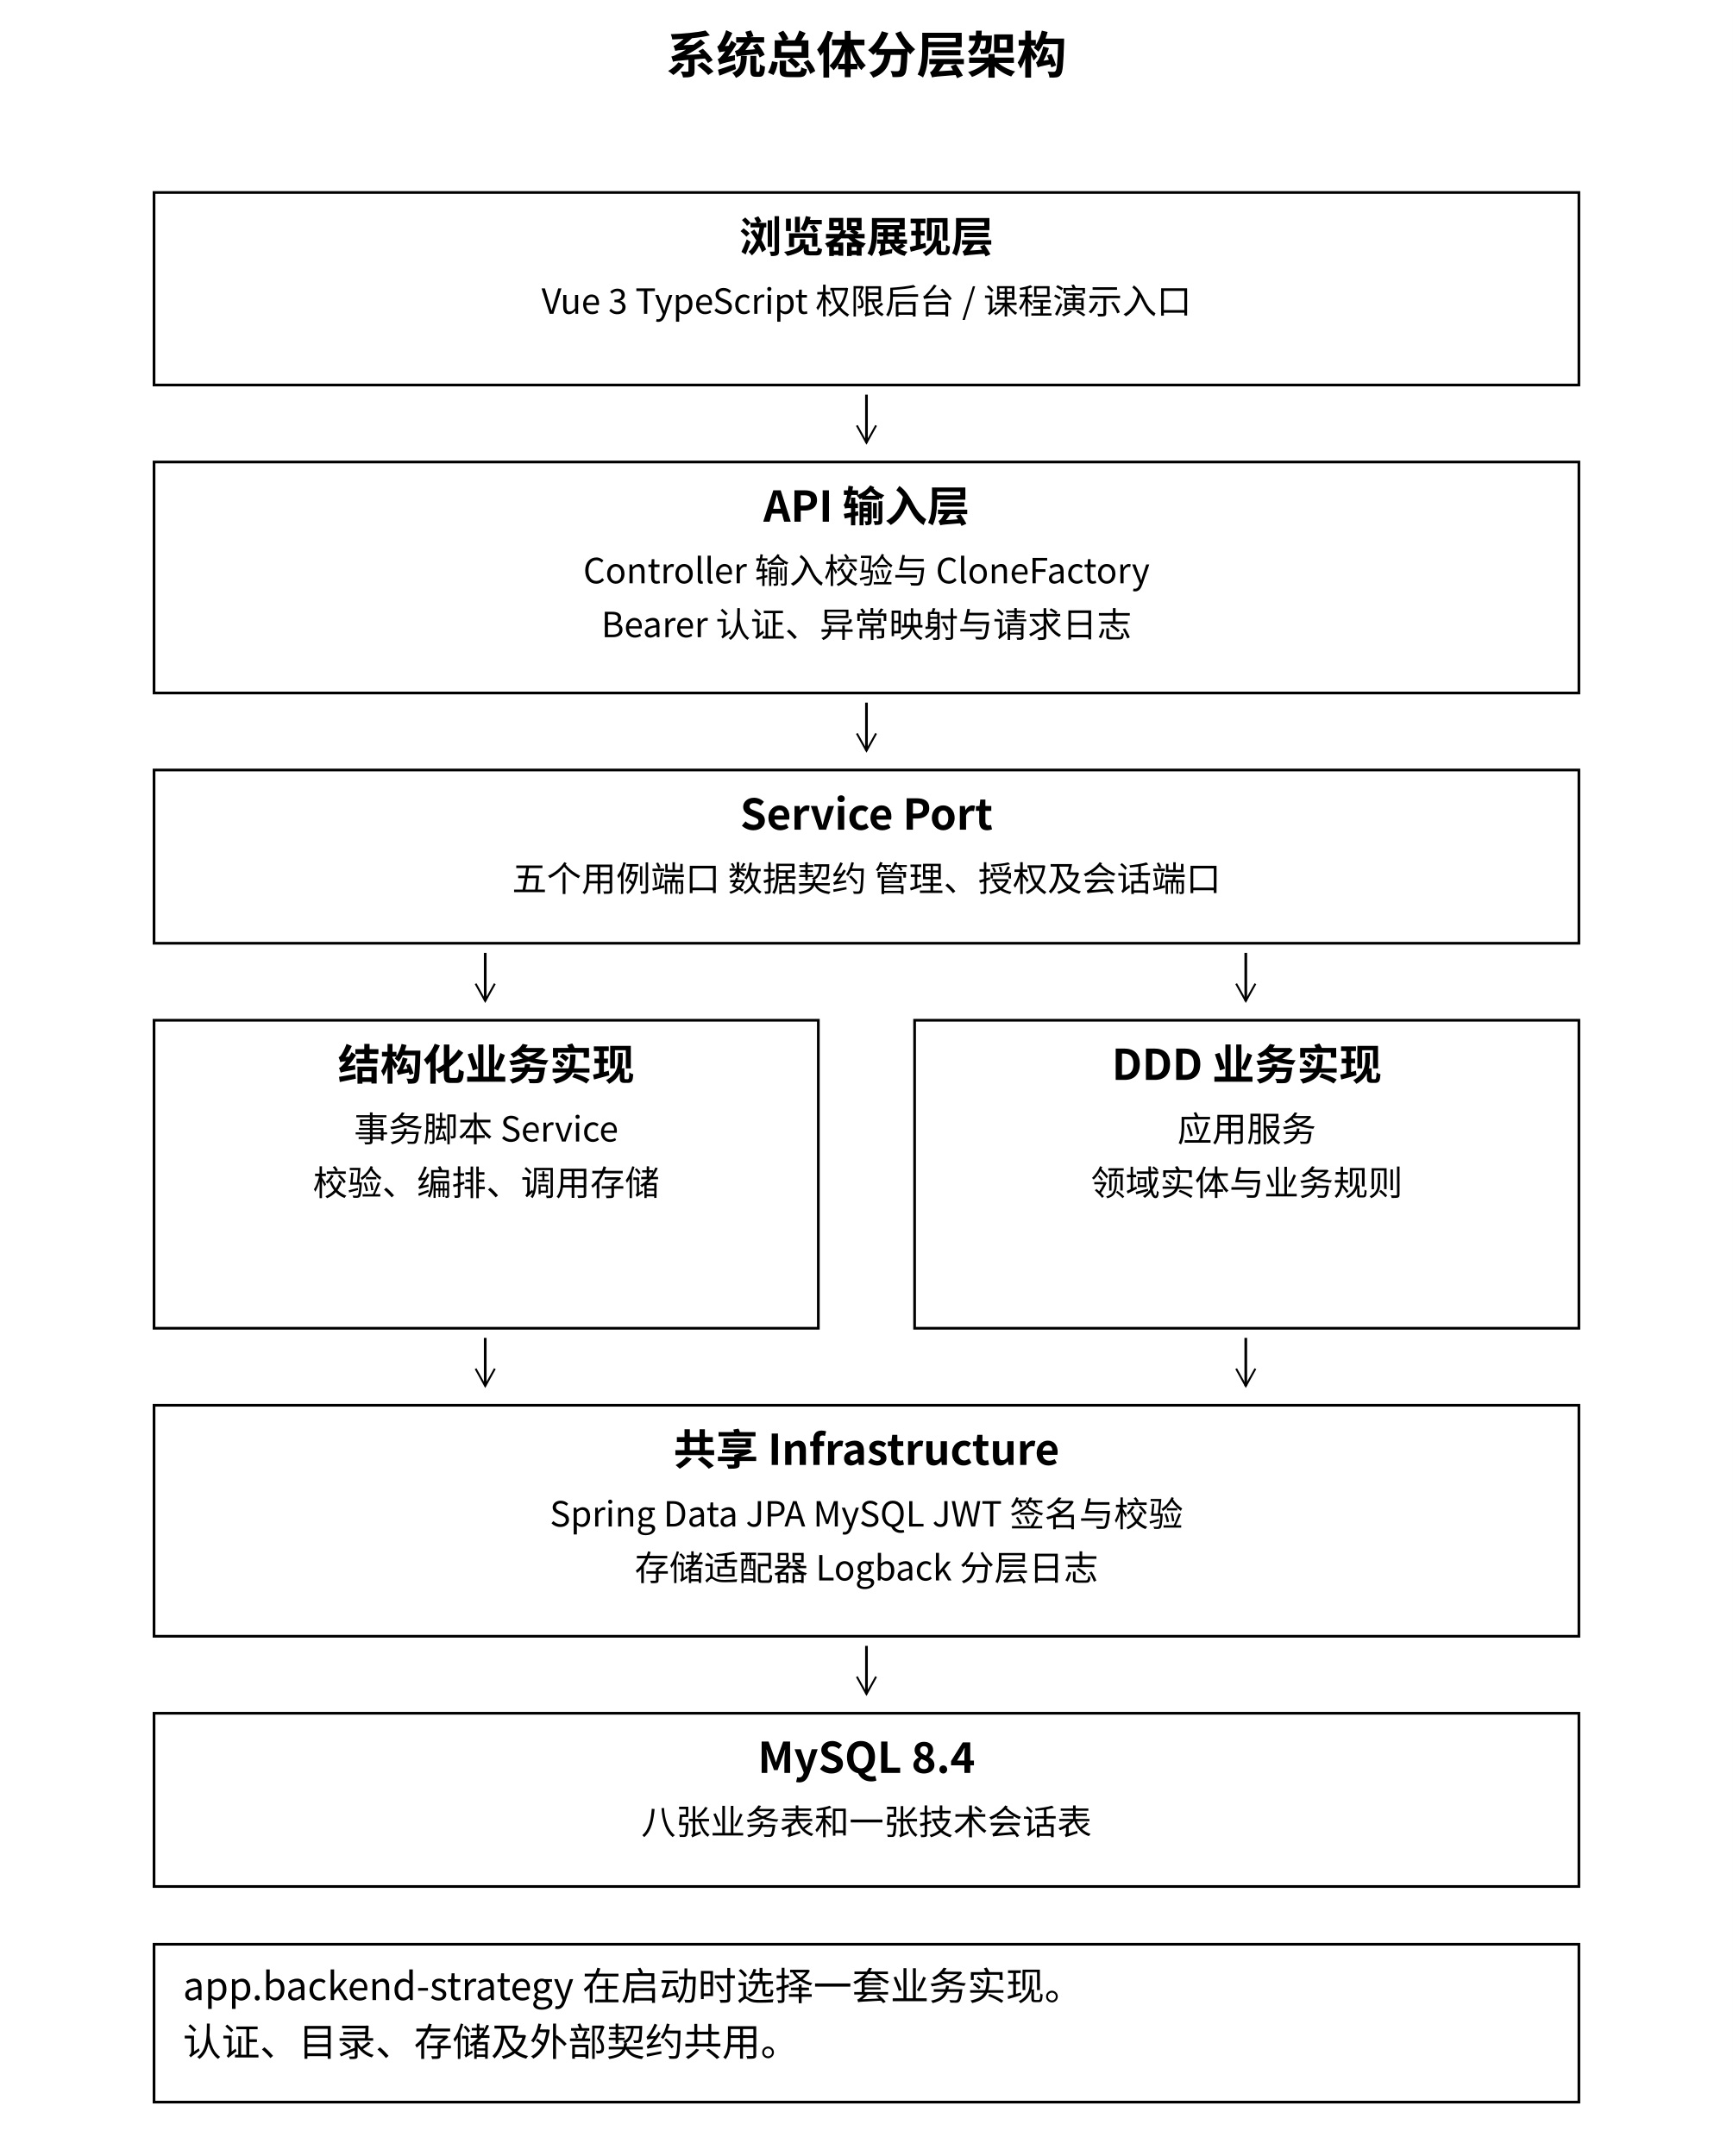
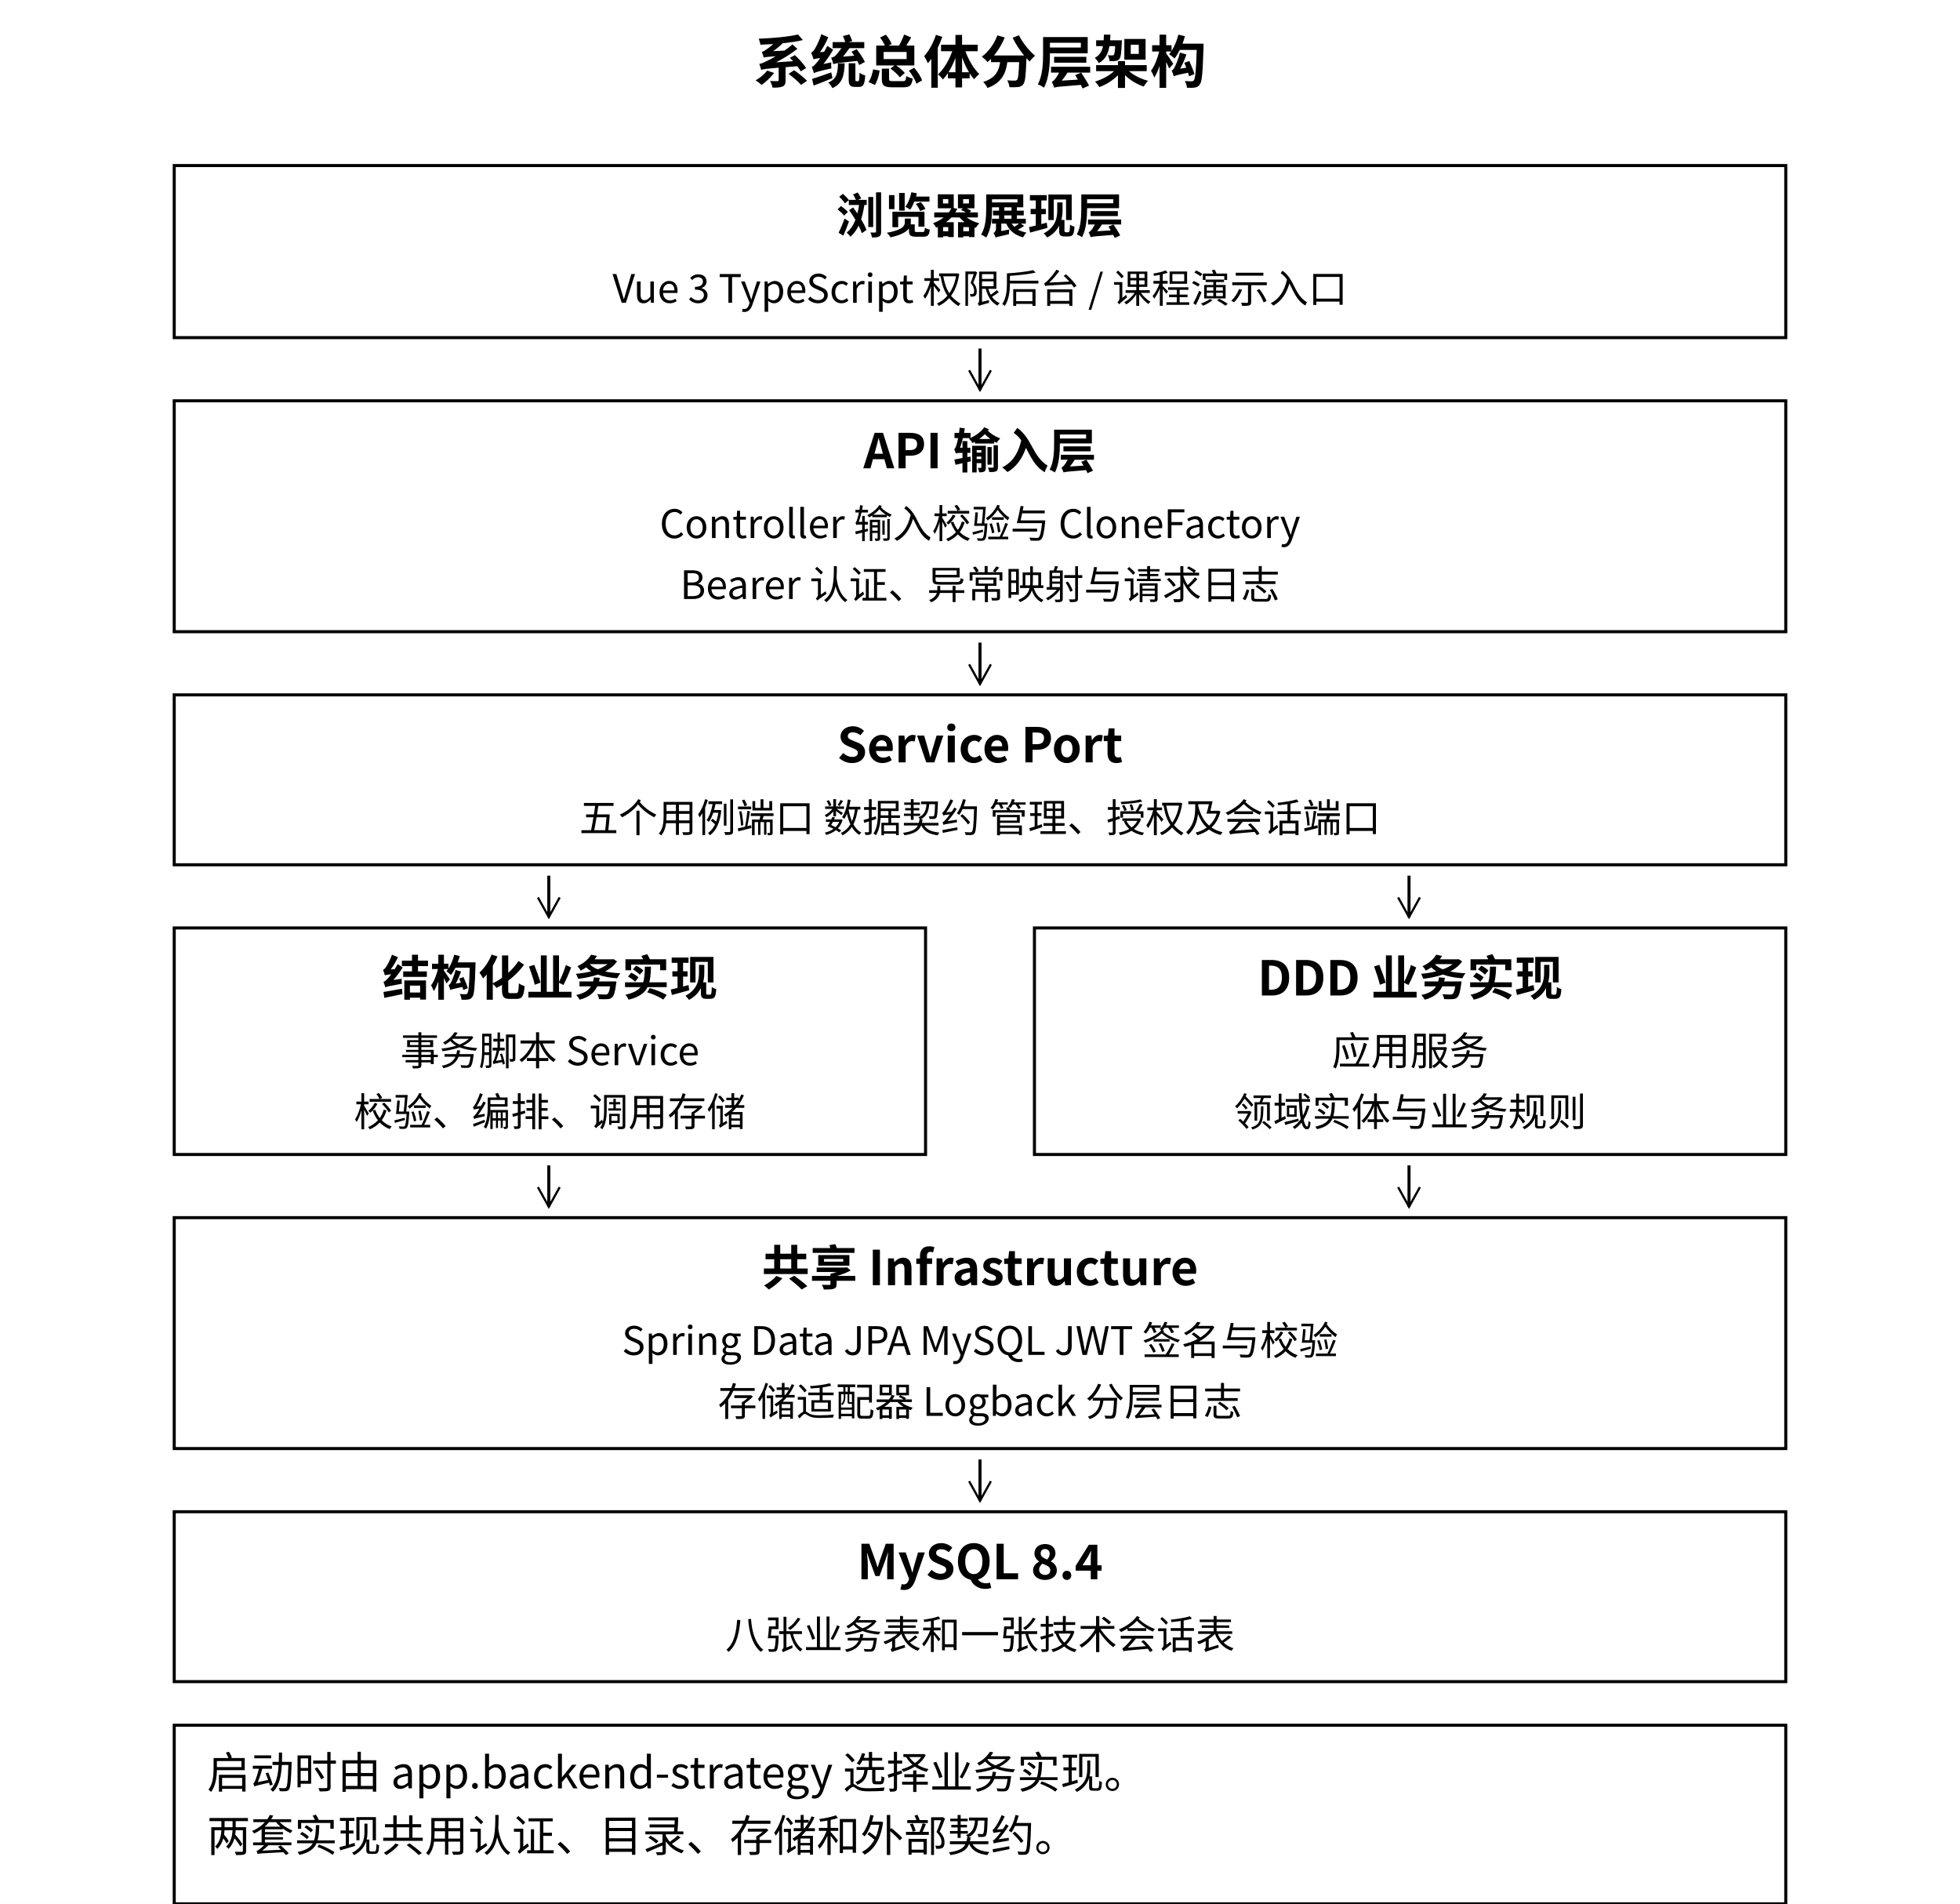
- <svg xmlns="http://www.w3.org/2000/svg" width="900" height="1120" viewBox="0 0 900 1120">
+ <svg xmlns="http://www.w3.org/2000/svg" width="900" height="874" viewBox="0 0 900 874">
  <style>text{font-family:'PingFang SC','Microsoft YaHei','Noto Sans CJK SC',system-ui,sans-serif;fill:black}</style>
  <defs>
    <marker id="open" markerWidth="12" markerHeight="12" refX="10" refY="6" orient="auto" markerUnits="userSpaceOnUse">
      <path d="M1,1 L10,6 L1,11" fill="none" stroke="black" />
    </marker>
    <marker id="filled" markerWidth="12" markerHeight="12" refX="10" refY="6" orient="auto" markerUnits="userSpaceOnUse">
      <path d="M1,1 L10,6 L1,11 Z" fill="black" />
    </marker>
    <marker id="triangle" markerWidth="16" markerHeight="16" refX="14" refY="8" orient="auto" markerUnits="userSpaceOnUse">
      <path d="M1,1 L14,8 L1,15 Z" fill="white" stroke="black" />
    </marker>
  </defs>
  <rect width="100%" height="100%" fill="white" />
  <text x="450.0" y="38" font-size="26" text-anchor="middle" font-weight="600">系统总体分层架构</text>
-   <rect x="80" y="100" width="740" height="100" rx="0" fill="white" stroke="black" stroke-width="1.4" />
-   <text x="450.0" y="131" font-size="22" text-anchor="middle" font-weight="600">浏览器展现层</text>
-   <text x="450.0" y="163" font-size="18" text-anchor="middle" font-weight="400">Vue 3  TypeScript   权限后台 / 课程演示入口</text>
-   <rect x="80" y="240" width="740" height="120" rx="0" fill="white" stroke="black" stroke-width="1.4" />
-   <text x="450.0" y="271" font-size="22" text-anchor="middle" font-weight="600">API 输入层</text>
-   <text x="450.0" y="303" font-size="18" text-anchor="middle" font-weight="400">Controller 输入校验与 CloneFactory</text>
-   <text x="450.0" y="331" font-size="18" text-anchor="middle" font-weight="400">Bearer 认证、异常映射与请求日志</text>
-   <rect x="80" y="400" width="740" height="90" rx="0" fill="white" stroke="black" stroke-width="1.4" />
-   <text x="450.0" y="431" font-size="22" text-anchor="middle" font-weight="600">Service Port</text>
-   <text x="450.0" y="463" font-size="18" text-anchor="middle" font-weight="400">五个用例端口  数据契约  管理、授权及会话端口</text>
-   <rect x="80" y="530" width="345" height="160" rx="0" fill="white" stroke="black" stroke-width="1.4" />
-   <text x="252.5" y="561" font-size="22" text-anchor="middle" font-weight="600">结构化业务实现</text>
-   <text x="252.5" y="593" font-size="18" text-anchor="middle" font-weight="400">事务脚本 Service</text>
-   <text x="252.5" y="621" font-size="18" text-anchor="middle" font-weight="400">校验、编排、调用存储</text>
-   <rect x="475" y="530" width="345" height="160" rx="0" fill="white" stroke="black" stroke-width="1.4" />
-   <text x="647.5" y="561" font-size="22" text-anchor="middle" font-weight="600">DDD 业务实现</text>
-   <text x="647.5" y="593" font-size="18" text-anchor="middle" font-weight="400">应用服务</text>
-   <text x="647.5" y="621" font-size="18" text-anchor="middle" font-weight="400">领域实体与业务规则</text>
-   <rect x="80" y="730" width="740" height="120" rx="0" fill="white" stroke="black" stroke-width="1.4" />
-   <text x="450.0" y="761" font-size="22" text-anchor="middle" font-weight="600">共享 Infrastructure</text>
-   <text x="450.0" y="793" font-size="18" text-anchor="middle" font-weight="400">Spring Data JPA  MySQL   JWT 签名与校验</text>
-   <text x="450.0" y="821" font-size="18" text-anchor="middle" font-weight="400">存储适配器  Logback 分层日志</text>
-   <rect x="80" y="890" width="740" height="90" rx="0" fill="white" stroke="black" stroke-width="1.4" />
-   <text x="450.0" y="921" font-size="22" text-anchor="middle" font-weight="600">MySQL 8.4</text>
-   <text x="450.0" y="953" font-size="18" text-anchor="middle" font-weight="400">八张业务表和一张技术会话表</text>
-   <path d="M 450,205 L 450,230" fill="none" stroke="black" stroke-width="1.4" marker-end="url(#open)" />
-   <path d="M 450,365 L 450,390" fill="none" stroke="black" stroke-width="1.4" marker-end="url(#open)" />
-   <path d="M 450,855 L 450,880" fill="none" stroke="black" stroke-width="1.4" marker-end="url(#open)" />
-   <path d="M 252,495 L 252,520" fill="none" stroke="black" stroke-width="1.4" marker-end="url(#open)" />
-   <path d="M 252,695 L 252,720" fill="none" stroke="black" stroke-width="1.4" marker-end="url(#open)" />
-   <path d="M 647,495 L 647,520" fill="none" stroke="black" stroke-width="1.4" marker-end="url(#open)" />
-   <path d="M 647,695 L 647,720" fill="none" stroke="black" stroke-width="1.4" marker-end="url(#open)" />
-   <rect x="80" y="1010" width="740" height="82" rx="0" fill="white" stroke="black" stroke-width="1.4" />
-   <text x="95" y="1039" font-size="20" text-anchor="start" font-weight="400">app.backend-strategy 在启动时选择一套业务实现。</text>
-   <text x="95" y="1068" font-size="20" text-anchor="start" font-weight="400">认证、目录、存储及外部契约共用。</text>
+   <rect x="80" y="76" width="740" height="79" rx="0" fill="white" stroke="black" stroke-width="1.4" />
+   <text x="450.0" y="107" font-size="22" text-anchor="middle" font-weight="600">浏览器展现层</text>
+   <text x="450.0" y="139" font-size="18" text-anchor="middle" font-weight="400">Vue 3  TypeScript   权限后台 / 课程演示入口</text>
+   <rect x="80" y="184" width="740" height="106" rx="0" fill="white" stroke="black" stroke-width="1.4" />
+   <text x="450.0" y="215" font-size="22" text-anchor="middle" font-weight="600">API 输入层</text>
+   <text x="450.0" y="247" font-size="18" text-anchor="middle" font-weight="400">Controller 输入校验与 CloneFactory</text>
+   <text x="450.0" y="275" font-size="18" text-anchor="middle" font-weight="400">Bearer 认证、异常映射与请求日志</text>
+   <rect x="80" y="319" width="740" height="78" rx="0" fill="white" stroke="black" stroke-width="1.4" />
+   <text x="450.0" y="350" font-size="22" text-anchor="middle" font-weight="600">Service Port</text>
+   <text x="450.0" y="382" font-size="18" text-anchor="middle" font-weight="400">五个用例端口  数据契约  管理、授权及会话端口</text>
+   <rect x="80" y="426" width="345" height="104" rx="0" fill="white" stroke="black" stroke-width="1.4" />
+   <text x="252.5" y="457" font-size="22" text-anchor="middle" font-weight="600">结构化业务实现</text>
+   <text x="252.5" y="489" font-size="18" text-anchor="middle" font-weight="400">事务脚本 Service</text>
+   <text x="252.5" y="517" font-size="18" text-anchor="middle" font-weight="400">校验、编排、调用存储</text>
+   <rect x="475" y="426" width="345" height="104" rx="0" fill="white" stroke="black" stroke-width="1.4" />
+   <text x="647.5" y="457" font-size="22" text-anchor="middle" font-weight="600">DDD 业务实现</text>
+   <text x="647.5" y="489" font-size="18" text-anchor="middle" font-weight="400">应用服务</text>
+   <text x="647.5" y="517" font-size="18" text-anchor="middle" font-weight="400">领域实体与业务规则</text>
+   <rect x="80" y="559" width="740" height="106" rx="0" fill="white" stroke="black" stroke-width="1.4" />
+   <text x="450.0" y="590" font-size="22" text-anchor="middle" font-weight="600">共享 Infrastructure</text>
+   <text x="450.0" y="622" font-size="18" text-anchor="middle" font-weight="400">Spring Data JPA  MySQL   JWT 签名与校验</text>
+   <text x="450.0" y="650" font-size="18" text-anchor="middle" font-weight="400">存储适配器  Logback 分层日志</text>
+   <rect x="80" y="694" width="740" height="78" rx="0" fill="white" stroke="black" stroke-width="1.4" />
+   <text x="450.0" y="725" font-size="22" text-anchor="middle" font-weight="600">MySQL 8.4</text>
+   <text x="450.0" y="757" font-size="18" text-anchor="middle" font-weight="400">八张业务表和一张技术会话表</text>
+   <path d="M 450,160 L 450,179" fill="none" stroke="black" stroke-width="1.4" marker-end="url(#open)" />
+   <path d="M 450,295 L 450,314" fill="none" stroke="black" stroke-width="1.4" marker-end="url(#open)" />
+   <path d="M 450,670 L 450,689" fill="none" stroke="black" stroke-width="1.4" marker-end="url(#open)" />
+   <path d="M 252,402 L 252,421" fill="none" stroke="black" stroke-width="1.4" marker-end="url(#open)" />
+   <path d="M 252,535 L 252,554" fill="none" stroke="black" stroke-width="1.4" marker-end="url(#open)" />
+   <path d="M 647,402 L 647,421" fill="none" stroke="black" stroke-width="1.4" marker-end="url(#open)" />
+   <path d="M 647,535 L 647,554" fill="none" stroke="black" stroke-width="1.4" marker-end="url(#open)" />
+   <rect x="80" y="792" width="740" height="82" rx="0" fill="white" stroke="black" stroke-width="1.4" />
+   <text x="95" y="821" font-size="20" text-anchor="start" font-weight="400">启动时由 app.backend-strategy 选择业务实现。</text>
+   <text x="95" y="850" font-size="20" text-anchor="start" font-weight="400">两套实现共用认证、目录、存储和外部契约。</text>
</svg>
